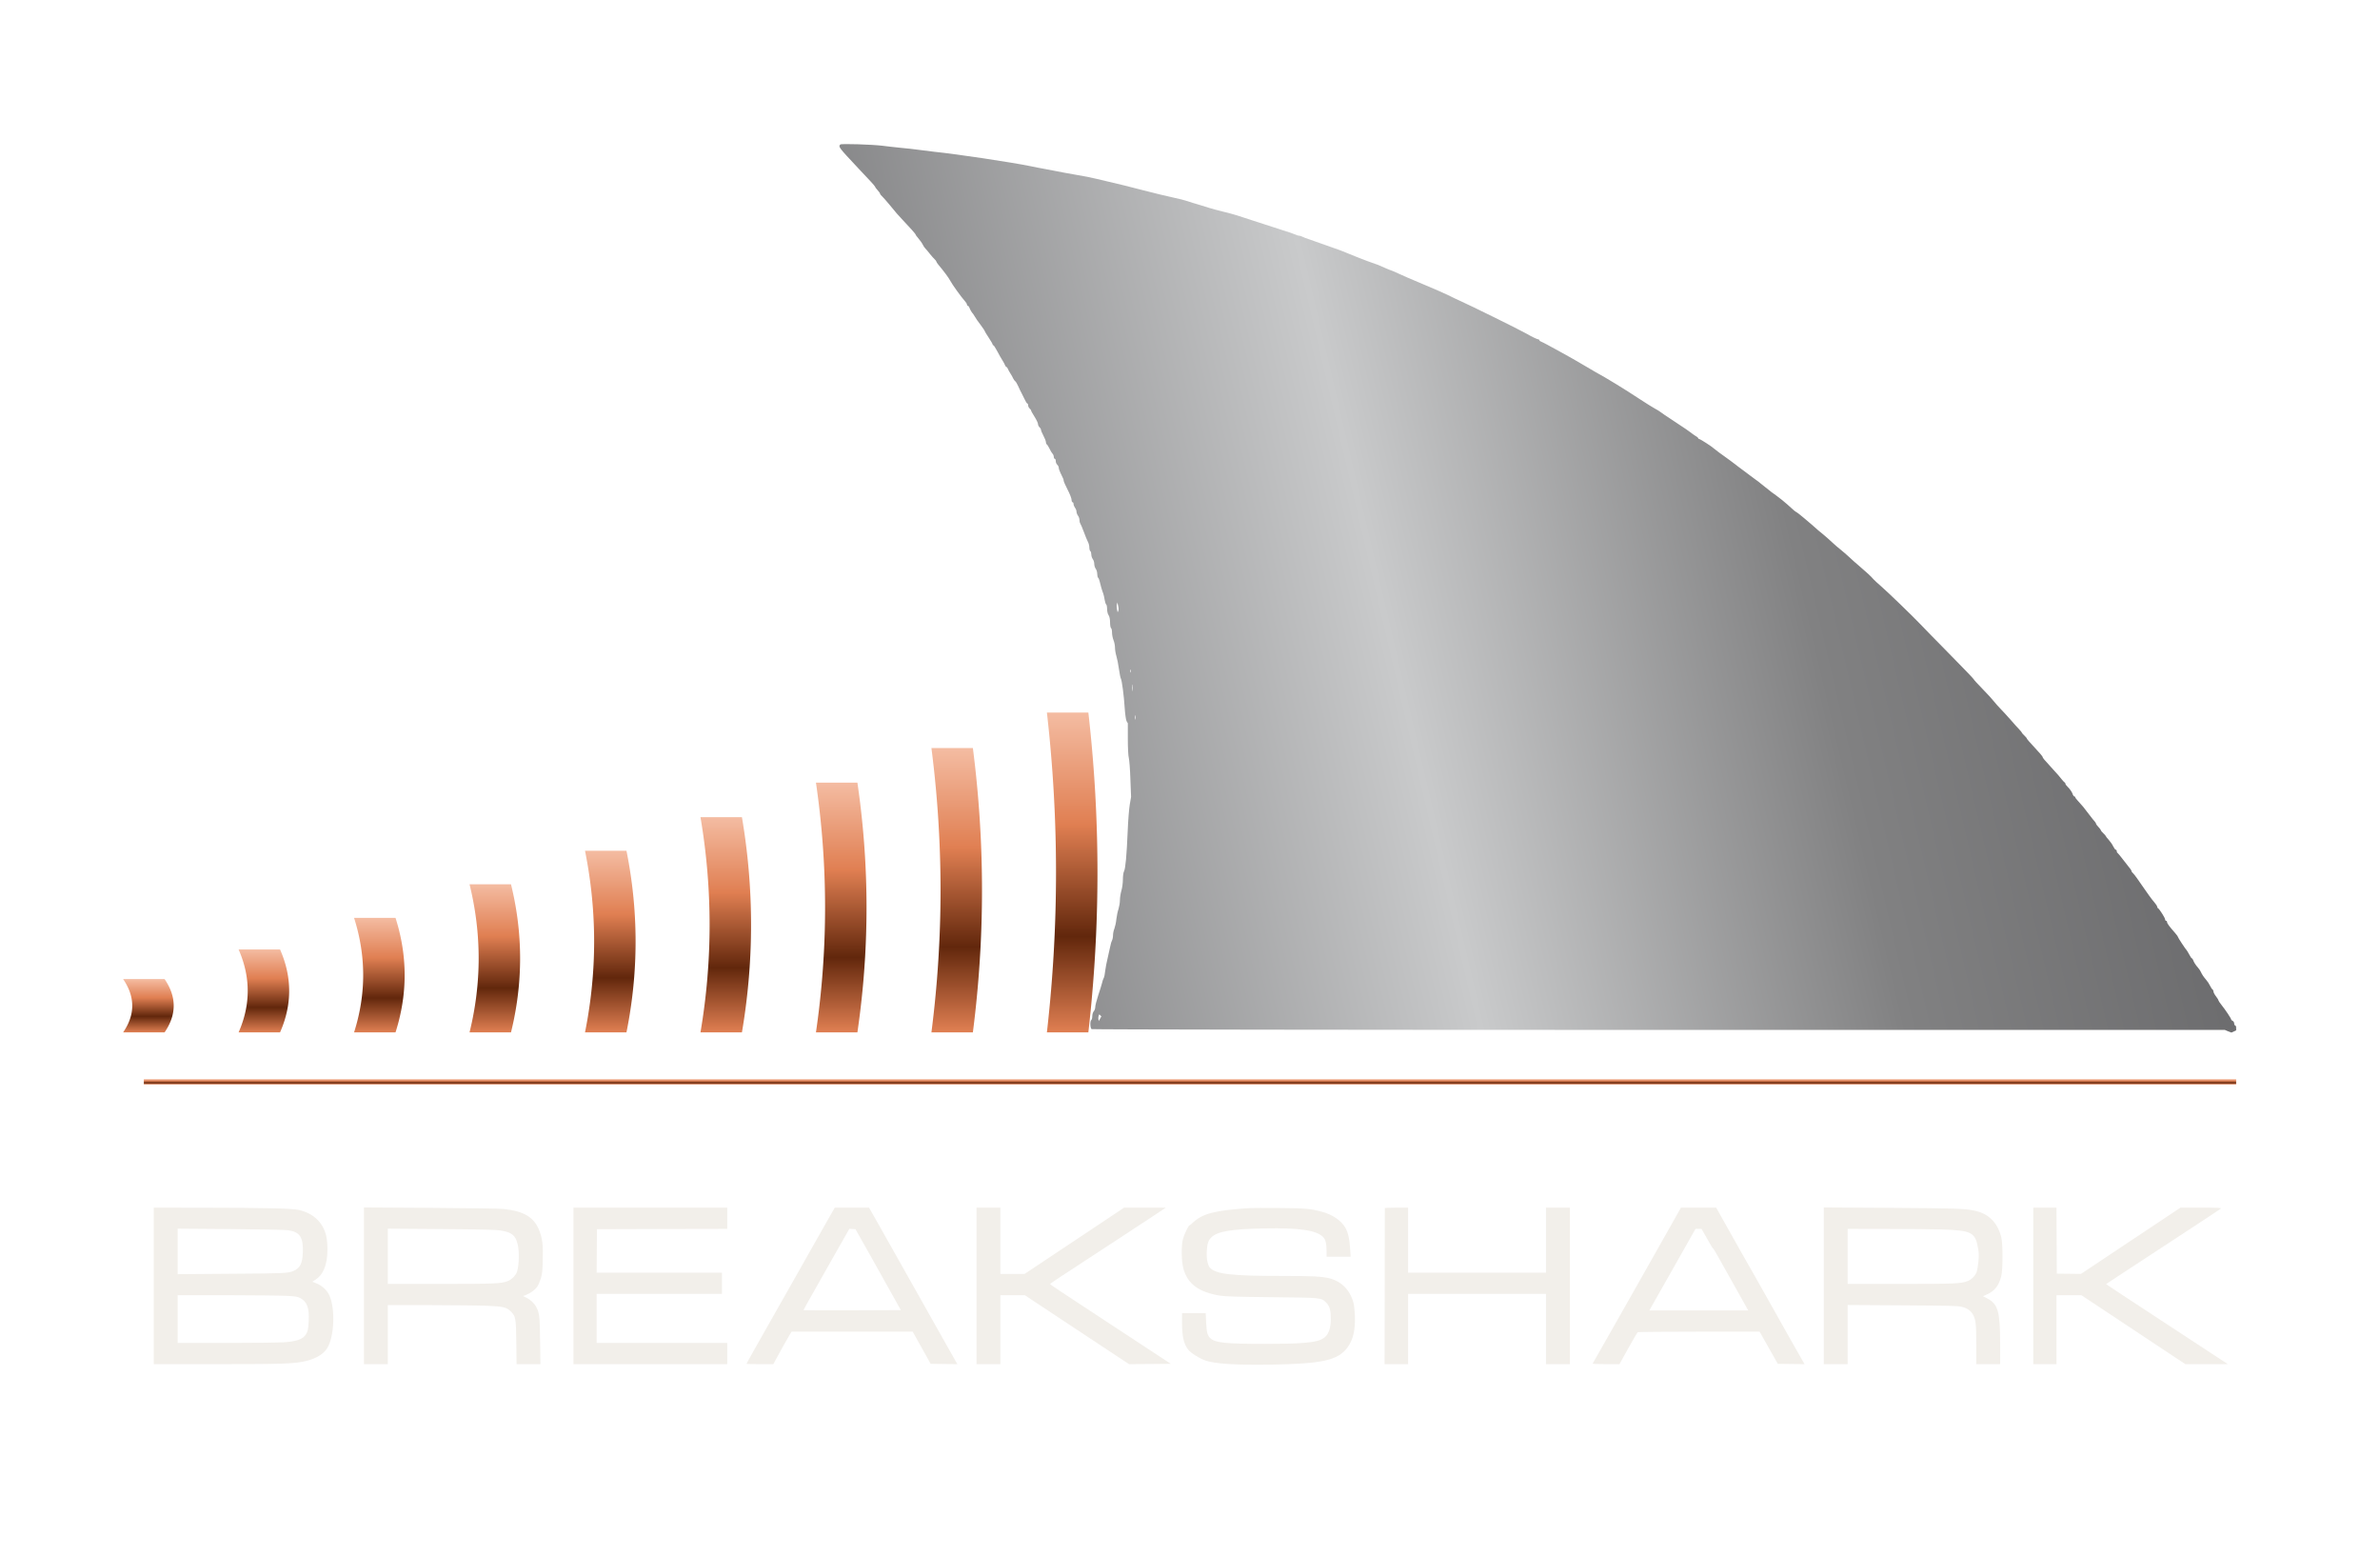
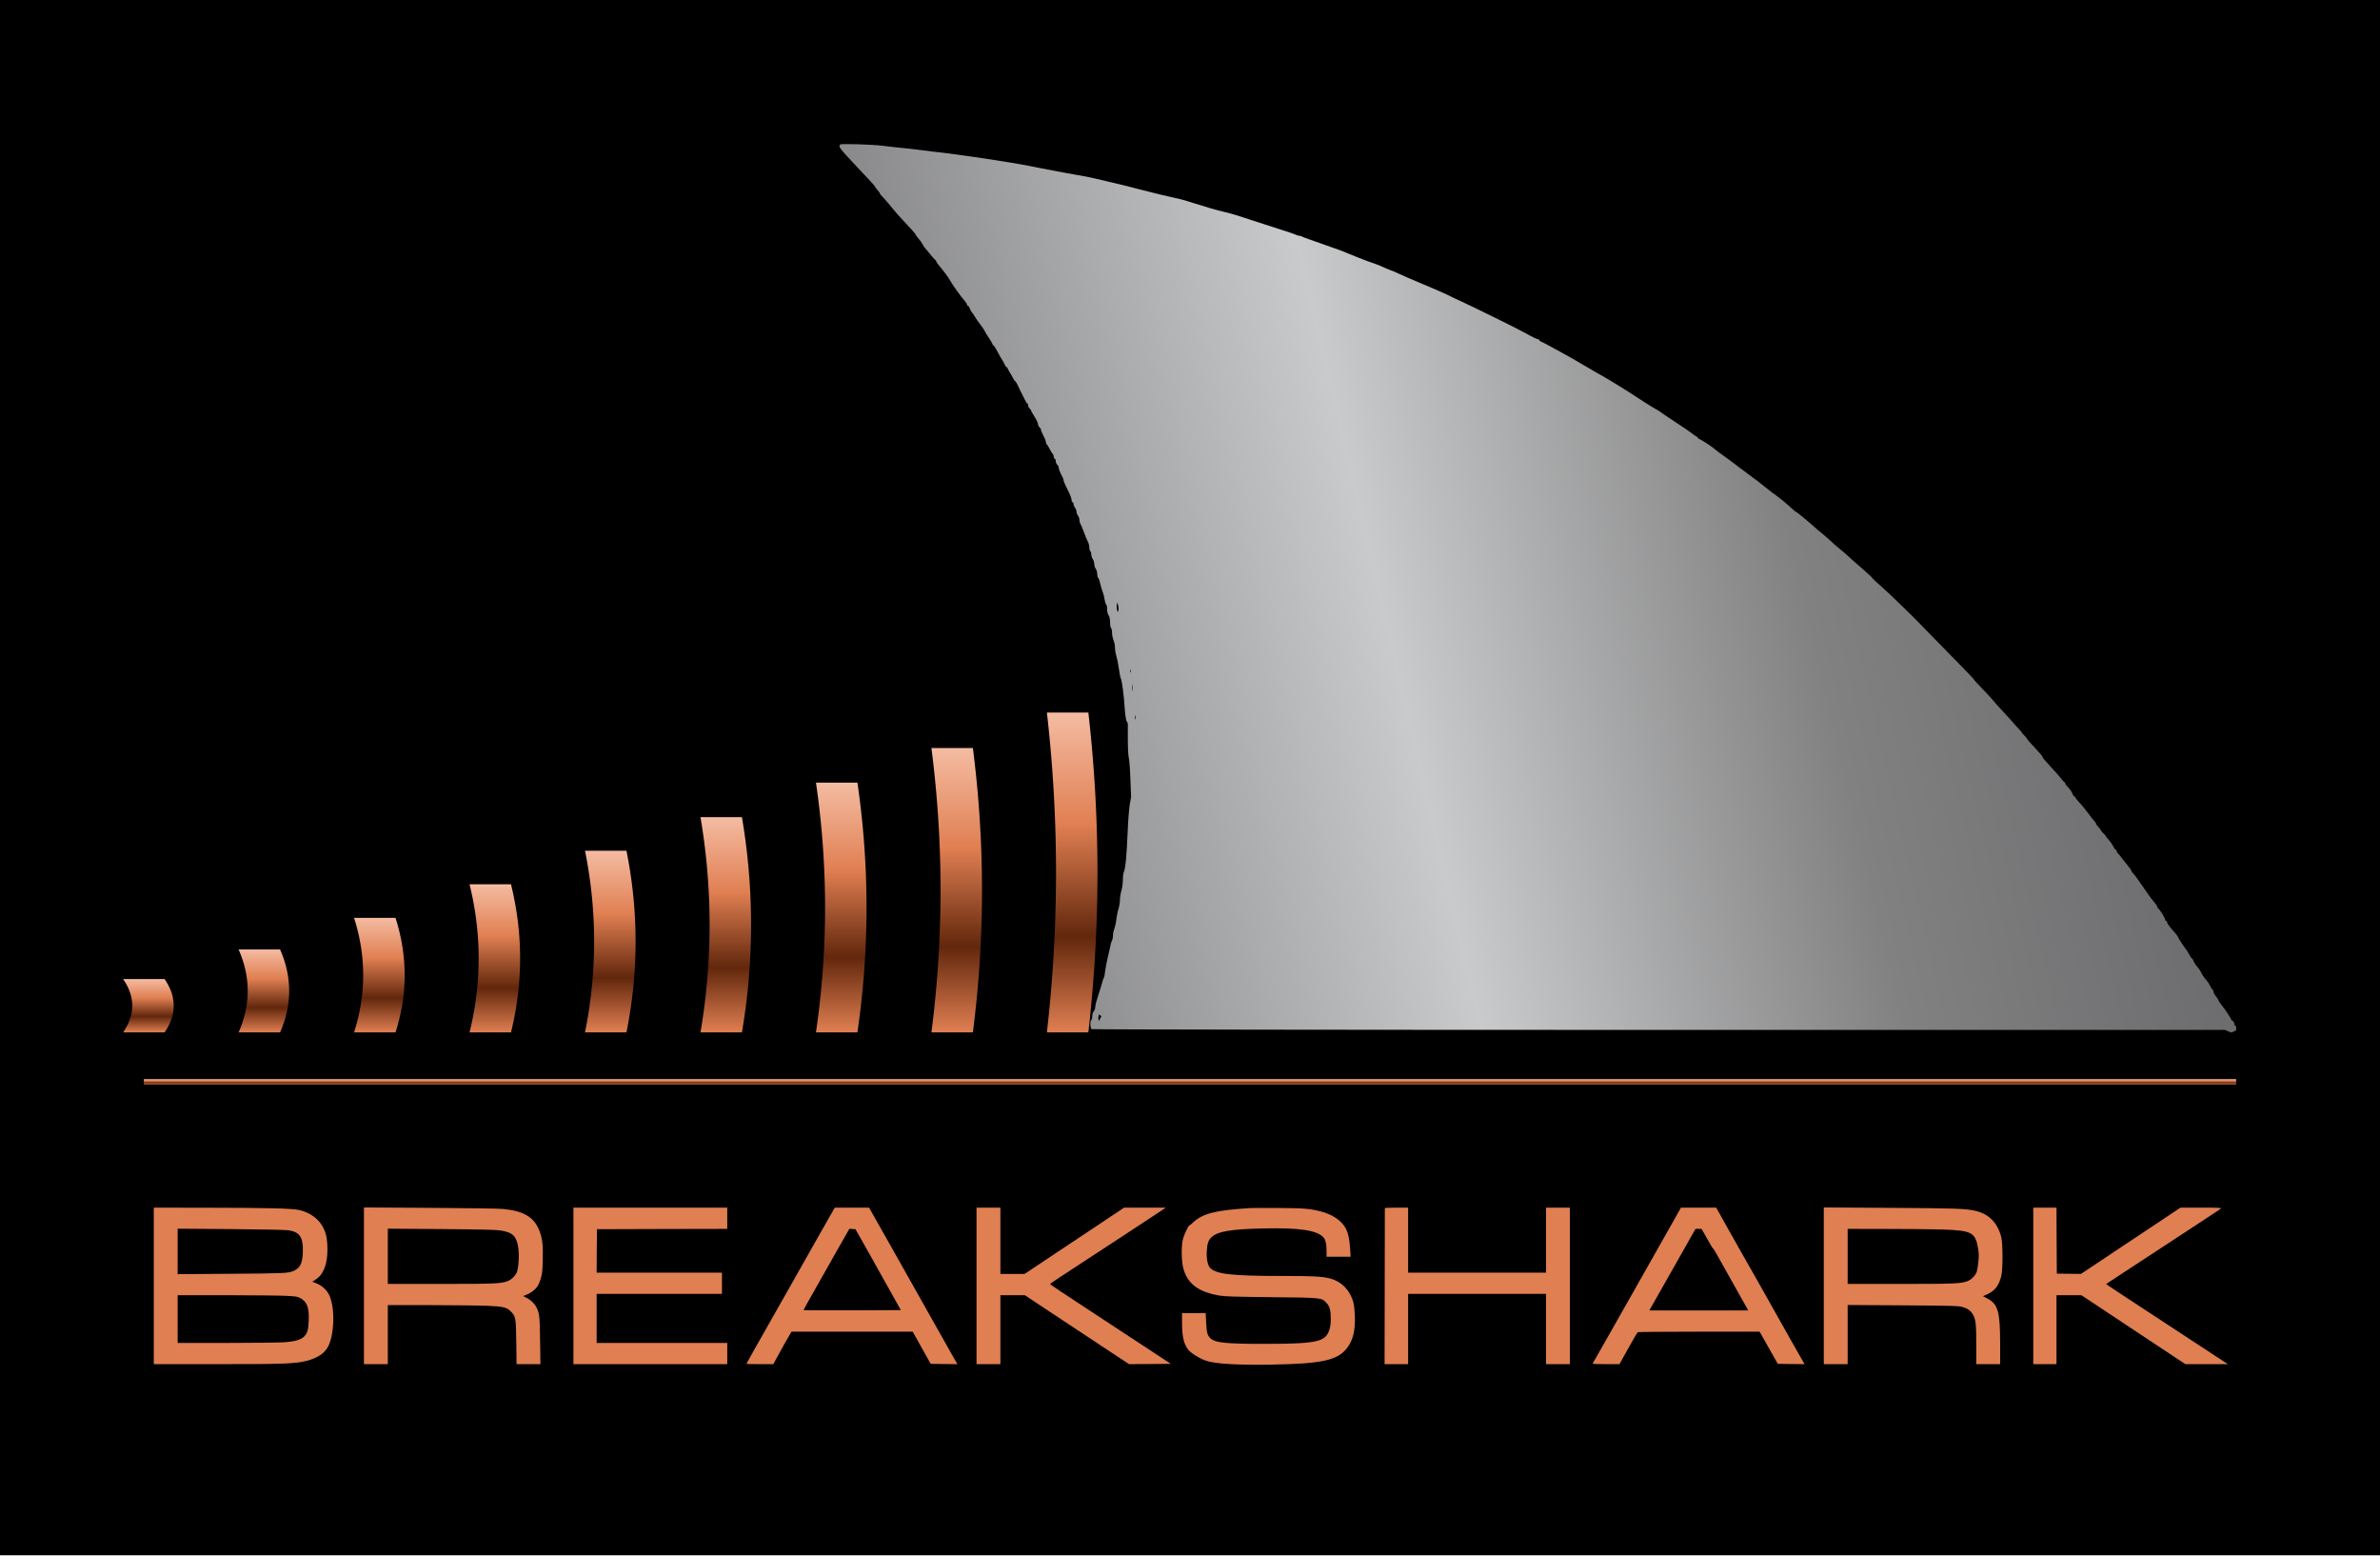
<svg xmlns="http://www.w3.org/2000/svg" width="3640" height="2378" viewBox="0 0 3640 2378">
  <defs>
    <linearGradient id="goldGrad" x1="0" y1="0" x2="0" y2="1">
      <stop offset="0%" stop-color="#f4bca2" />
      <stop offset="35%" stop-color="#e07f52" />
      <stop offset="70%" stop-color="#62270c" />
      <stop offset="100%" stop-color="#e07f52" />
    </linearGradient>
    <linearGradient id="steelGrad" x1="0" y1="0" x2="1" y2="0.15">
      <stop offset="0%" stop-color="#6B6B6D" />
      <stop offset="45%" stop-color="#C9CACB" />
      <stop offset="75%" stop-color="#818182" />
      <stop offset="100%" stop-color="#6B6B6D" />
    </linearGradient>
  </defs>
+   <rect x="0" y="0" width="3640" height="2378" fill="#000000" />
  <g transform="translate(220,220) scale(1.509434)">
    <g id="waves" fill="url(#goldGrad)">
      <path d="M 21.00,846.00 L 21.62,846.92 L 22.21,847.83 L 22.78,848.75 L 23.34,849.66 L 23.87,850.58 L 24.38,851.49 L 24.86,852.41 L 25.33,853.32 L 25.78,854.24 L 26.20,855.15 L 26.61,856.07 L 26.99,856.98 L 27.35,857.90 L 27.69,858.81 L 28.01,859.73 L 28.30,860.64 L 28.58,861.56 L 28.84,862.47 L 29.07,863.39 L 29.28,864.31 L 29.47,865.22 L 29.64,866.14 L 29.79,867.05 L 29.92,867.97 L 30.02,868.88 L 30.11,869.80 L 30.17,870.71 L 30.22,871.63 L 30.24,872.54 L 30.24,873.46 L 30.22,874.37 L 30.17,875.29 L 30.11,876.20 L 30.02,877.12 L 29.92,878.03 L 29.79,878.95 L 29.64,879.86 L 29.47,880.78 L 29.28,881.69 L 29.07,882.61 L 28.84,883.53 L 28.58,884.44 L 28.30,885.36 L 28.01,886.27 L 27.69,887.19 L 27.35,888.10 L 26.99,889.02 L 26.61,889.93 L 26.20,890.85 L 25.78,891.76 L 25.33,892.68 L 24.86,893.59 L 24.38,894.51 L 23.87,895.42 L 23.34,896.34 L 22.78,897.25 L 22.21,898.17 L 21.62,899.08 L 21.00,900.00 L -21.00,900.00 L -20.38,899.08 L -19.79,898.17 L -19.22,897.25 L -18.66,896.34 L -18.13,895.42 L -17.62,894.51 L -17.14,893.59 L -16.67,892.68 L -16.22,891.76 L -15.80,890.85 L -15.39,889.93 L -15.01,889.02 L -14.65,888.10 L -14.31,887.19 L -13.99,886.27 L -13.70,885.36 L -13.42,884.44 L -13.16,883.53 L -12.93,882.61 L -12.72,881.69 L -12.53,880.78 L -12.36,879.86 L -12.21,878.95 L -12.08,878.03 L -11.98,877.12 L -11.89,876.20 L -11.83,875.29 L -11.78,874.37 L -11.76,873.46 L -11.76,872.54 L -11.78,871.63 L -11.83,870.71 L -11.89,869.80 L -11.98,868.88 L -12.08,867.97 L -12.21,867.05 L -12.36,866.14 L -12.53,865.22 L -12.72,864.31 L -12.93,863.39 L -13.16,862.47 L -13.42,861.56 L -13.70,860.64 L -13.99,859.73 L -14.31,858.81 L -14.65,857.90 L -15.01,856.98 L -15.39,856.07 L -15.80,855.15 L -16.22,854.24 L -16.67,853.32 L -17.14,852.41 L -17.62,851.49 L -18.13,850.58 L -18.66,849.66 L -19.22,848.75 L -19.79,847.83 L -20.38,846.92 L -21.00,846.00 Z" />
      <path d="M 138.00,816.00 L 138.62,817.42 L 139.21,818.85 L 139.78,820.27 L 140.34,821.69 L 140.87,823.12 L 141.38,824.54 L 141.86,825.97 L 142.33,827.39 L 142.78,828.81 L 143.20,830.24 L 143.61,831.66 L 143.99,833.08 L 144.35,834.51 L 144.69,835.93 L 145.01,837.36 L 145.30,838.78 L 145.58,840.20 L 145.84,841.63 L 146.07,843.05 L 146.28,844.47 L 146.47,845.90 L 146.64,847.32 L 146.79,848.75 L 146.92,850.17 L 147.02,851.59 L 147.11,853.02 L 147.17,854.44 L 147.22,855.86 L 147.24,857.29 L 147.24,858.71 L 147.22,860.14 L 147.17,861.56 L 147.11,862.98 L 147.02,864.41 L 146.92,865.83 L 146.79,867.25 L 146.64,868.68 L 146.47,870.10 L 146.28,871.53 L 146.07,872.95 L 145.84,874.37 L 145.58,875.80 L 145.30,877.22 L 145.01,878.64 L 144.69,880.07 L 144.35,881.49 L 143.99,882.92 L 143.61,884.34 L 143.20,885.76 L 142.78,887.19 L 142.33,888.61 L 141.86,890.03 L 141.38,891.46 L 140.87,892.88 L 140.34,894.31 L 139.78,895.73 L 139.21,897.15 L 138.62,898.58 L 138.00,900.00 L 96.00,900.00 L 96.62,898.58 L 97.21,897.15 L 97.78,895.73 L 98.34,894.31 L 98.87,892.88 L 99.38,891.46 L 99.86,890.03 L 100.33,888.61 L 100.78,887.19 L 101.20,885.76 L 101.61,884.34 L 101.99,882.92 L 102.35,881.49 L 102.69,880.07 L 103.01,878.64 L 103.30,877.22 L 103.58,875.80 L 103.84,874.37 L 104.07,872.95 L 104.28,871.53 L 104.47,870.10 L 104.64,868.68 L 104.79,867.25 L 104.92,865.83 L 105.02,864.41 L 105.11,862.98 L 105.17,861.56 L 105.22,860.14 L 105.24,858.71 L 105.24,857.29 L 105.22,855.86 L 105.17,854.44 L 105.11,853.02 L 105.02,851.59 L 104.92,850.17 L 104.79,848.75 L 104.64,847.32 L 104.47,845.90 L 104.28,844.47 L 104.07,843.05 L 103.84,841.63 L 103.58,840.20 L 103.30,838.78 L 103.01,837.36 L 102.69,835.93 L 102.35,834.51 L 101.99,833.08 L 101.61,831.66 L 101.20,830.24 L 100.78,828.81 L 100.33,827.39 L 99.86,825.97 L 99.38,824.54 L 98.87,823.12 L 98.34,821.69 L 97.78,820.27 L 97.21,818.85 L 96.62,817.42 L 96.00,816.00 Z" />
      <path d="M 255.00,784.00 L 255.62,785.97 L 256.21,787.93 L 256.78,789.90 L 257.34,791.86 L 257.87,793.83 L 258.38,795.80 L 258.86,797.76 L 259.33,799.73 L 259.78,801.69 L 260.20,803.66 L 260.61,805.63 L 260.99,807.59 L 261.35,809.56 L 261.69,811.53 L 262.01,813.49 L 262.30,815.46 L 262.58,817.42 L 262.84,819.39 L 263.07,821.36 L 263.28,823.32 L 263.47,825.29 L 263.64,827.25 L 263.79,829.22 L 263.92,831.19 L 264.02,833.15 L 264.11,835.12 L 264.17,837.08 L 264.22,839.05 L 264.24,841.02 L 264.24,842.98 L 264.22,844.95 L 264.17,846.92 L 264.11,848.88 L 264.02,850.85 L 263.92,852.81 L 263.79,854.78 L 263.64,856.75 L 263.47,858.71 L 263.28,860.68 L 263.07,862.64 L 262.84,864.61 L 262.58,866.58 L 262.30,868.54 L 262.01,870.51 L 261.69,872.47 L 261.35,874.44 L 260.99,876.41 L 260.61,878.37 L 260.20,880.34 L 259.78,882.31 L 259.33,884.27 L 258.86,886.24 L 258.38,888.20 L 257.87,890.17 L 257.34,892.14 L 256.78,894.10 L 256.21,896.07 L 255.62,898.03 L 255.00,900.00 L 213.00,900.00 L 213.62,898.03 L 214.21,896.07 L 214.78,894.10 L 215.34,892.14 L 215.87,890.17 L 216.38,888.20 L 216.86,886.24 L 217.33,884.27 L 217.78,882.31 L 218.20,880.34 L 218.61,878.37 L 218.99,876.41 L 219.35,874.44 L 219.69,872.47 L 220.01,870.51 L 220.30,868.54 L 220.58,866.58 L 220.84,864.61 L 221.07,862.64 L 221.28,860.68 L 221.47,858.71 L 221.64,856.75 L 221.79,854.78 L 221.92,852.81 L 222.02,850.85 L 222.11,848.88 L 222.17,846.92 L 222.22,844.95 L 222.24,842.98 L 222.24,841.02 L 222.22,839.05 L 222.17,837.08 L 222.11,835.12 L 222.02,833.15 L 221.92,831.19 L 221.79,829.22 L 221.64,827.25 L 221.47,825.29 L 221.28,823.32 L 221.07,821.36 L 220.84,819.39 L 220.58,817.42 L 220.30,815.46 L 220.01,813.49 L 219.69,811.53 L 219.35,809.56 L 218.99,807.59 L 218.61,805.63 L 218.20,803.66 L 217.78,801.69 L 217.33,799.73 L 216.86,797.76 L 216.38,795.80 L 215.87,793.83 L 215.34,791.86 L 214.78,789.90 L 214.21,787.93 L 213.62,785.97 L 213.00,784.00 Z" />
      <path d="M 372.00,750.00 L 372.62,752.54 L 373.21,755.08 L 373.78,757.63 L 374.34,760.17 L 374.87,762.71 L 375.38,765.25 L 375.86,767.80 L 376.33,770.34 L 376.78,772.88 L 377.20,775.42 L 377.61,777.97 L 377.99,780.51 L 378.35,783.05 L 378.69,785.59 L 379.01,788.14 L 379.30,790.68 L 379.58,793.22 L 379.84,795.76 L 380.07,798.31 L 380.28,800.85 L 380.47,803.39 L 380.64,805.93 L 380.79,808.47 L 380.92,811.02 L 381.02,813.56 L 381.11,816.10 L 381.17,818.64 L 381.22,821.19 L 381.24,823.73 L 381.24,826.27 L 381.22,828.81 L 381.17,831.36 L 381.11,833.90 L 381.02,836.44 L 380.92,838.98 L 380.79,841.53 L 380.64,844.07 L 380.47,846.61 L 380.28,849.15 L 380.07,851.69 L 379.84,854.24 L 379.58,856.78 L 379.30,859.32 L 379.01,861.86 L 378.69,864.41 L 378.35,866.95 L 377.99,869.49 L 377.61,872.03 L 377.20,874.58 L 376.78,877.12 L 376.33,879.66 L 375.86,882.20 L 375.38,884.75 L 374.87,887.29 L 374.34,889.83 L 373.78,892.37 L 373.21,894.92 L 372.62,897.46 L 372.00,900.00 L 330.00,900.00 L 330.62,897.46 L 331.21,894.92 L 331.78,892.37 L 332.34,889.83 L 332.87,887.29 L 333.38,884.75 L 333.86,882.20 L 334.33,879.66 L 334.78,877.12 L 335.20,874.58 L 335.61,872.03 L 335.99,869.49 L 336.35,866.95 L 336.69,864.41 L 337.01,861.86 L 337.30,859.32 L 337.58,856.78 L 337.84,854.24 L 338.07,851.69 L 338.28,849.15 L 338.47,846.61 L 338.64,844.07 L 338.79,841.53 L 338.92,838.98 L 339.02,836.44 L 339.11,833.90 L 339.17,831.36 L 339.22,828.81 L 339.24,826.27 L 339.24,823.73 L 339.22,821.19 L 339.17,818.64 L 339.11,816.10 L 339.02,813.56 L 338.92,811.02 L 338.79,808.47 L 338.64,805.93 L 338.47,803.39 L 338.28,800.85 L 338.07,798.31 L 337.84,795.76 L 337.58,793.22 L 337.30,790.68 L 337.01,788.14 L 336.69,785.59 L 336.35,783.05 L 335.99,780.51 L 335.61,777.97 L 335.20,775.42 L 334.78,772.88 L 334.33,770.34 L 333.86,767.80 L 333.38,765.25 L 332.87,762.71 L 332.34,760.17 L 331.78,757.63 L 331.21,755.08 L 330.62,752.54 L 330.00,750.00 Z" />
      <path d="M 489.00,716.00 L 489.62,719.12 L 490.21,722.24 L 490.78,725.36 L 491.34,728.47 L 491.87,731.59 L 492.38,734.71 L 492.86,737.83 L 493.33,740.95 L 493.78,744.07 L 494.20,747.19 L 494.61,750.31 L 494.99,753.42 L 495.35,756.54 L 495.69,759.66 L 496.01,762.78 L 496.30,765.90 L 496.58,769.02 L 496.84,772.14 L 497.07,775.25 L 497.28,778.37 L 497.47,781.49 L 497.64,784.61 L 497.79,787.73 L 497.92,790.85 L 498.02,793.97 L 498.11,797.08 L 498.17,800.20 L 498.22,803.32 L 498.24,806.44 L 498.24,809.56 L 498.22,812.68 L 498.17,815.80 L 498.11,818.92 L 498.02,822.03 L 497.92,825.15 L 497.79,828.27 L 497.64,831.39 L 497.47,834.51 L 497.28,837.63 L 497.07,840.75 L 496.84,843.86 L 496.58,846.98 L 496.30,850.10 L 496.01,853.22 L 495.69,856.34 L 495.35,859.46 L 494.99,862.58 L 494.61,865.69 L 494.20,868.81 L 493.78,871.93 L 493.33,875.05 L 492.86,878.17 L 492.38,881.29 L 491.87,884.41 L 491.34,887.53 L 490.78,890.64 L 490.21,893.76 L 489.62,896.88 L 489.00,900.00 L 447.00,900.00 L 447.62,896.88 L 448.21,893.76 L 448.78,890.64 L 449.34,887.53 L 449.87,884.41 L 450.38,881.29 L 450.86,878.17 L 451.33,875.05 L 451.78,871.93 L 452.20,868.81 L 452.61,865.69 L 452.99,862.58 L 453.35,859.46 L 453.69,856.34 L 454.01,853.22 L 454.30,850.10 L 454.58,846.98 L 454.84,843.86 L 455.07,840.75 L 455.28,837.63 L 455.47,834.51 L 455.64,831.39 L 455.79,828.27 L 455.92,825.15 L 456.02,822.03 L 456.11,818.92 L 456.17,815.80 L 456.22,812.68 L 456.24,809.56 L 456.24,806.44 L 456.22,803.32 L 456.17,800.20 L 456.11,797.08 L 456.02,793.97 L 455.92,790.85 L 455.79,787.73 L 455.64,784.61 L 455.47,781.49 L 455.28,778.37 L 455.07,775.25 L 454.84,772.14 L 454.58,769.02 L 454.30,765.90 L 454.01,762.78 L 453.69,759.66 L 453.35,756.54 L 452.99,753.42 L 452.61,750.31 L 452.20,747.19 L 451.78,744.07 L 451.33,740.95 L 450.86,737.83 L 450.38,734.71 L 449.87,731.59 L 449.34,728.47 L 448.78,725.36 L 448.21,722.24 L 447.62,719.12 L 447.00,716.00 Z" />
      <path d="M 606.00,682.00 L 606.62,685.69 L 607.21,689.39 L 607.78,693.08 L 608.34,696.78 L 608.87,700.47 L 609.38,704.17 L 609.86,707.86 L 610.33,711.56 L 610.78,715.25 L 611.20,718.95 L 611.61,722.64 L 611.99,726.34 L 612.35,730.03 L 612.69,733.73 L 613.01,737.42 L 613.30,741.12 L 613.58,744.81 L 613.84,748.51 L 614.07,752.20 L 614.28,755.90 L 614.47,759.59 L 614.64,763.29 L 614.79,766.98 L 614.92,770.68 L 615.02,774.37 L 615.11,778.07 L 615.17,781.76 L 615.22,785.46 L 615.24,789.15 L 615.24,792.85 L 615.22,796.54 L 615.17,800.24 L 615.11,803.93 L 615.02,807.63 L 614.92,811.32 L 614.79,815.02 L 614.64,818.71 L 614.47,822.41 L 614.28,826.10 L 614.07,829.80 L 613.84,833.49 L 613.58,837.19 L 613.30,840.88 L 613.01,844.58 L 612.69,848.27 L 612.35,851.97 L 611.99,855.66 L 611.61,859.36 L 611.20,863.05 L 610.78,866.75 L 610.33,870.44 L 609.86,874.14 L 609.38,877.83 L 608.87,881.53 L 608.34,885.22 L 607.78,888.92 L 607.21,892.61 L 606.62,896.31 L 606.00,900.00 L 564.00,900.00 L 564.62,896.31 L 565.21,892.61 L 565.78,888.92 L 566.34,885.22 L 566.87,881.53 L 567.38,877.83 L 567.86,874.14 L 568.33,870.44 L 568.78,866.75 L 569.20,863.05 L 569.61,859.36 L 569.99,855.66 L 570.35,851.97 L 570.69,848.27 L 571.01,844.58 L 571.30,840.88 L 571.58,837.19 L 571.84,833.49 L 572.07,829.80 L 572.28,826.10 L 572.47,822.41 L 572.64,818.71 L 572.79,815.02 L 572.92,811.32 L 573.02,807.63 L 573.11,803.93 L 573.17,800.24 L 573.22,796.54 L 573.24,792.85 L 573.24,789.15 L 573.22,785.46 L 573.17,781.76 L 573.11,778.07 L 573.02,774.37 L 572.92,770.68 L 572.79,766.98 L 572.64,763.29 L 572.47,759.59 L 572.28,755.90 L 572.07,752.20 L 571.84,748.51 L 571.58,744.81 L 571.30,741.12 L 571.01,737.42 L 570.69,733.73 L 570.35,730.03 L 569.99,726.34 L 569.61,722.64 L 569.20,718.95 L 568.78,715.25 L 568.33,711.56 L 567.86,707.86 L 567.38,704.17 L 566.87,700.47 L 566.34,696.78 L 565.78,693.08 L 565.21,689.39 L 564.62,685.69 L 564.00,682.00 Z" />
      <path d="M 723.00,647.00 L 723.62,651.29 L 724.21,655.58 L 724.78,659.86 L 725.34,664.15 L 725.87,668.44 L 726.38,672.73 L 726.86,677.02 L 727.33,681.31 L 727.78,685.59 L 728.20,689.88 L 728.61,694.17 L 728.99,698.46 L 729.35,702.75 L 729.69,707.03 L 730.01,711.32 L 730.30,715.61 L 730.58,719.90 L 730.84,724.19 L 731.07,728.47 L 731.28,732.76 L 731.47,737.05 L 731.64,741.34 L 731.79,745.63 L 731.92,749.92 L 732.02,754.20 L 732.11,758.49 L 732.17,762.78 L 732.22,767.07 L 732.24,771.36 L 732.24,775.64 L 732.22,779.93 L 732.17,784.22 L 732.11,788.51 L 732.02,792.80 L 731.92,797.08 L 731.79,801.37 L 731.64,805.66 L 731.47,809.95 L 731.28,814.24 L 731.07,818.53 L 730.84,822.81 L 730.58,827.10 L 730.30,831.39 L 730.01,835.68 L 729.69,839.97 L 729.35,844.25 L 728.99,848.54 L 728.61,852.83 L 728.20,857.12 L 727.78,861.41 L 727.33,865.69 L 726.86,869.98 L 726.38,874.27 L 725.87,878.56 L 725.34,882.85 L 724.78,887.14 L 724.21,891.42 L 723.62,895.71 L 723.00,900.00 L 681.00,900.00 L 681.62,895.71 L 682.21,891.42 L 682.78,887.14 L 683.34,882.85 L 683.87,878.56 L 684.38,874.27 L 684.86,869.98 L 685.33,865.69 L 685.78,861.41 L 686.20,857.12 L 686.61,852.83 L 686.99,848.54 L 687.35,844.25 L 687.69,839.97 L 688.01,835.68 L 688.30,831.39 L 688.58,827.10 L 688.84,822.81 L 689.07,818.53 L 689.28,814.24 L 689.47,809.95 L 689.64,805.66 L 689.79,801.37 L 689.92,797.08 L 690.02,792.80 L 690.11,788.51 L 690.17,784.22 L 690.22,779.93 L 690.24,775.64 L 690.24,771.36 L 690.22,767.07 L 690.17,762.78 L 690.11,758.49 L 690.02,754.20 L 689.92,749.92 L 689.79,745.63 L 689.64,741.34 L 689.47,737.05 L 689.28,732.76 L 689.07,728.47 L 688.84,724.19 L 688.58,719.90 L 688.30,715.61 L 688.01,711.32 L 687.69,707.03 L 687.35,702.75 L 686.99,698.46 L 686.61,694.17 L 686.20,689.88 L 685.78,685.59 L 685.33,681.31 L 684.86,677.02 L 684.38,672.73 L 683.87,668.44 L 683.34,664.15 L 682.78,659.86 L 682.21,655.58 L 681.62,651.29 L 681.00,647.00 Z" />
      <path d="M 840.00,612.00 L 840.62,616.88 L 841.21,621.76 L 841.78,626.64 L 842.34,631.53 L 842.87,636.41 L 843.38,641.29 L 843.86,646.17 L 844.33,651.05 L 844.78,655.93 L 845.20,660.81 L 845.61,665.69 L 845.99,670.58 L 846.35,675.46 L 846.69,680.34 L 847.01,685.22 L 847.30,690.10 L 847.58,694.98 L 847.84,699.86 L 848.07,704.75 L 848.28,709.63 L 848.47,714.51 L 848.64,719.39 L 848.79,724.27 L 848.92,729.15 L 849.02,734.03 L 849.11,738.92 L 849.17,743.80 L 849.22,748.68 L 849.24,753.56 L 849.24,758.44 L 849.22,763.32 L 849.17,768.20 L 849.11,773.08 L 849.02,777.97 L 848.92,782.85 L 848.79,787.73 L 848.64,792.61 L 848.47,797.49 L 848.28,802.37 L 848.07,807.25 L 847.84,812.14 L 847.58,817.02 L 847.30,821.90 L 847.01,826.78 L 846.69,831.66 L 846.35,836.54 L 845.99,841.42 L 845.61,846.31 L 845.20,851.19 L 844.78,856.07 L 844.33,860.95 L 843.86,865.83 L 843.38,870.71 L 842.87,875.59 L 842.34,880.47 L 841.78,885.36 L 841.21,890.24 L 840.62,895.12 L 840.00,900.00 L 798.00,900.00 L 798.62,895.12 L 799.21,890.24 L 799.78,885.36 L 800.34,880.47 L 800.87,875.59 L 801.38,870.71 L 801.86,865.83 L 802.33,860.95 L 802.78,856.07 L 803.20,851.19 L 803.61,846.31 L 803.99,841.42 L 804.35,836.54 L 804.69,831.66 L 805.01,826.78 L 805.30,821.90 L 805.58,817.02 L 805.84,812.14 L 806.07,807.25 L 806.28,802.37 L 806.47,797.49 L 806.64,792.61 L 806.79,787.73 L 806.92,782.85 L 807.02,777.97 L 807.11,773.08 L 807.17,768.20 L 807.22,763.32 L 807.24,758.44 L 807.24,753.56 L 807.22,748.68 L 807.17,743.80 L 807.11,738.92 L 807.02,734.03 L 806.92,729.15 L 806.79,724.27 L 806.64,719.39 L 806.47,714.51 L 806.28,709.63 L 806.07,704.75 L 805.84,699.86 L 805.58,694.98 L 805.30,690.10 L 805.01,685.22 L 804.69,680.34 L 804.35,675.46 L 803.99,670.58 L 803.61,665.69 L 803.20,660.81 L 802.78,655.93 L 802.33,651.05 L 801.86,646.17 L 801.38,641.29 L 800.87,636.41 L 800.34,631.53 L 799.78,626.64 L 799.21,621.76 L 798.62,616.88 L 798.00,612.00 Z" />
      <path d="M 957.00,576.00 L 957.62,581.49 L 958.21,586.98 L 958.78,592.47 L 959.34,597.97 L 959.87,603.46 L 960.38,608.95 L 960.86,614.44 L 961.33,619.93 L 961.78,625.42 L 962.20,630.92 L 962.61,636.41 L 962.99,641.90 L 963.35,647.39 L 963.69,652.88 L 964.01,658.37 L 964.30,663.86 L 964.58,669.36 L 964.84,674.85 L 965.07,680.34 L 965.28,685.83 L 965.47,691.32 L 965.64,696.81 L 965.79,702.31 L 965.92,707.80 L 966.02,713.29 L 966.11,718.78 L 966.17,724.27 L 966.22,729.76 L 966.24,735.25 L 966.24,740.75 L 966.22,746.24 L 966.17,751.73 L 966.11,757.22 L 966.02,762.71 L 965.92,768.20 L 965.79,773.69 L 965.64,779.19 L 965.47,784.68 L 965.28,790.17 L 965.07,795.66 L 964.84,801.15 L 964.58,806.64 L 964.30,812.14 L 964.01,817.63 L 963.69,823.12 L 963.35,828.61 L 962.99,834.10 L 962.61,839.59 L 962.20,845.08 L 961.78,850.58 L 961.33,856.07 L 960.86,861.56 L 960.38,867.05 L 959.87,872.54 L 959.34,878.03 L 958.78,883.53 L 958.21,889.02 L 957.62,894.51 L 957.00,900.00 L 915.00,900.00 L 915.62,894.51 L 916.21,889.02 L 916.78,883.53 L 917.34,878.03 L 917.87,872.54 L 918.38,867.05 L 918.86,861.56 L 919.33,856.07 L 919.78,850.58 L 920.20,845.08 L 920.61,839.59 L 920.99,834.10 L 921.35,828.61 L 921.69,823.12 L 922.01,817.63 L 922.30,812.14 L 922.58,806.64 L 922.84,801.15 L 923.07,795.66 L 923.28,790.17 L 923.47,784.68 L 923.64,779.19 L 923.79,773.69 L 923.92,768.20 L 924.02,762.71 L 924.11,757.22 L 924.17,751.73 L 924.22,746.24 L 924.24,740.75 L 924.24,735.25 L 924.22,729.76 L 924.17,724.27 L 924.11,718.78 L 924.02,713.29 L 923.92,707.80 L 923.79,702.31 L 923.64,696.81 L 923.47,691.32 L 923.28,685.83 L 923.07,680.34 L 922.84,674.85 L 922.58,669.36 L 922.30,663.86 L 922.01,658.37 L 921.69,652.88 L 921.35,647.39 L 920.99,641.90 L 920.61,636.41 L 920.20,630.92 L 919.78,625.42 L 919.33,619.93 L 918.86,614.44 L 918.38,608.95 L 917.87,603.46 L 917.34,597.97 L 916.78,592.47 L 916.21,586.98 L 915.62,581.49 L 915.00,576.00 Z" />
    </g>
    <svg x="705" y="0" width="1415" height="900" viewBox="0 0 1415 900">
      <g transform="translate(0,900) scale(0.1,-0.1)" fill="url(#steelGrad)" stroke="none">
        <path d="M7 8994 c-22 -23 -18 -28 180 -239 42 -44 98 -103 124 -132 27 -28 49 -55 49 -58 0 -4 6 -13 13 -20 27 -31 37 -44 37 -51 0 -4 10 -16 23 -28 12 -12 42 -46 67 -76 79 -96 84 -102 130 -151 86 -91 140 -151 140 -158 0 -3 10 -18 23 -32 23 -27 43 -55 54 -78 3 -8 14 -22 22 -31 9 -9 30 -34 46 -55 17 -21 38 -45 48 -54 9 -8 17 -19 17 -23 0 -4 9 -18 19 -30 58 -69 108 -137 121 -163 17 -34 113 -168 147 -205 13 -14 23 -30 23 -37 0 -7 4 -13 9 -13 5 0 11 -8 15 -17 6 -19 27 -55 37 -63 3 -3 12 -17 20 -31 8 -15 33 -52 57 -82 23 -31 42 -59 42 -63 0 -3 18 -33 40 -66 22 -33 40 -64 40 -69 0 -5 3 -9 8 -9 4 0 22 -28 40 -62 18 -35 42 -76 53 -93 10 -16 22 -38 25 -47 4 -10 10 -18 14 -18 4 0 10 -8 14 -17 3 -10 15 -31 26 -48 11 -16 24 -40 29 -52 5 -11 15 -24 21 -28 6 -4 20 -28 31 -53 11 -26 25 -54 30 -62 5 -8 19 -36 31 -62 12 -27 25 -48 30 -48 4 0 8 -8 8 -19 0 -10 7 -24 15 -31 8 -7 15 -16 15 -21 0 -5 16 -33 35 -63 19 -30 35 -64 35 -74 0 -11 7 -25 15 -32 8 -7 15 -18 15 -26 0 -7 11 -34 25 -60 14 -26 25 -55 25 -65 0 -10 4 -21 10 -24 5 -3 17 -23 27 -43 9 -20 23 -43 30 -50 7 -7 13 -22 13 -33 0 -10 5 -19 10 -19 6 0 10 -11 10 -24 0 -13 7 -29 15 -36 8 -7 15 -21 15 -30 0 -10 8 -33 17 -52 30 -60 33 -68 33 -80 0 -7 18 -48 40 -91 22 -42 40 -88 40 -102 0 -14 5 -25 10 -25 6 0 10 -8 10 -18 0 -10 7 -27 15 -38 8 -10 15 -28 15 -40 0 -11 7 -29 15 -40 8 -10 15 -30 15 -44 0 -15 4 -30 8 -35 5 -6 21 -44 36 -85 15 -41 34 -87 42 -102 8 -14 14 -40 14 -56 0 -17 5 -34 10 -37 6 -3 10 -19 10 -34 0 -15 7 -36 15 -47 8 -10 15 -32 15 -49 0 -16 7 -39 15 -49 8 -11 15 -34 15 -52 0 -18 4 -35 9 -39 5 -3 12 -20 16 -38 8 -36 24 -92 36 -122 4 -11 11 -39 14 -62 4 -24 11 -45 16 -49 5 -3 9 -24 9 -47 0 -23 7 -51 15 -61 9 -12 15 -42 15 -72 0 -29 5 -56 10 -59 6 -3 10 -24 10 -46 0 -22 7 -56 15 -76 8 -19 15 -53 15 -75 0 -22 6 -60 14 -86 8 -26 20 -85 26 -132 7 -47 15 -89 19 -95 11 -18 32 -178 39 -295 4 -63 13 -125 19 -137 l13 -22 0 -158 c0 -87 4 -174 10 -193 5 -19 13 -116 16 -215 l7 -180 -13 -75 c-7 -41 -17 -160 -21 -265 -11 -258 -23 -386 -37 -412 -7 -12 -12 -50 -12 -85 0 -35 -7 -85 -15 -112 -8 -27 -15 -70 -15 -96 0 -26 -7 -66 -14 -89 -8 -22 -18 -69 -22 -103 -3 -35 -13 -78 -20 -97 -8 -18 -14 -49 -14 -68 0 -19 -5 -43 -11 -54 -6 -11 -14 -41 -19 -67 -5 -26 -16 -76 -25 -112 -9 -36 -20 -92 -24 -125 -3 -33 -10 -66 -15 -74 -5 -8 -13 -31 -17 -50 -5 -20 -22 -76 -39 -126 -16 -49 -30 -102 -30 -118 0 -16 -7 -35 -15 -43 -8 -9 -15 -31 -15 -49 0 -19 -5 -37 -10 -40 -14 -9 -12 -82 3 -92 6 -4 2593 -8 5747 -8 l5735 0 33 -14 34 -13 24 11 24 11 0 25 c0 14 -4 25 -10 25 -5 0 -10 9 -10 20 0 11 -7 23 -15 26 -8 4 -15 10 -15 14 0 10 -59 99 -100 150 -17 21 -30 41 -30 45 0 5 -11 23 -25 41 -14 18 -25 39 -25 48 0 8 -4 18 -10 21 -5 3 -16 20 -25 38 -8 18 -25 44 -38 58 -25 29 -43 55 -56 84 -5 11 -17 29 -28 41 -24 27 -42 55 -49 77 -4 9 -9 17 -13 17 -4 0 -15 17 -26 38 -11 20 -22 39 -25 42 -13 13 -90 130 -90 137 0 4 -13 22 -28 39 -60 68 -82 98 -82 111 0 7 -4 13 -10 13 -5 0 -10 7 -10 15 0 15 -59 107 -72 113 -5 2 -8 9 -8 15 0 7 -16 30 -35 52 -20 22 -70 92 -113 155 -42 63 -85 121 -94 129 -10 9 -18 19 -18 24 0 4 -5 13 -10 20 -6 7 -36 46 -68 87 -31 41 -60 76 -64 78 -5 2 -8 10 -8 18 0 8 -4 14 -10 14 -5 0 -16 15 -25 33 -8 18 -29 48 -45 66 -17 18 -30 35 -30 38 0 3 -11 16 -25 29 -14 13 -25 26 -25 29 0 4 -6 13 -12 20 -28 31 -38 44 -38 50 0 4 -6 13 -12 20 -7 8 -18 20 -23 27 -17 21 -79 101 -95 123 -8 10 -30 34 -47 53 -18 19 -33 38 -33 43 0 5 -4 9 -9 9 -5 0 -11 8 -15 17 -8 26 -28 55 -53 80 -13 12 -23 26 -23 32 0 5 -3 11 -8 13 -4 2 -18 17 -31 33 -12 17 -47 57 -78 90 -106 116 -113 125 -113 134 0 5 -36 48 -80 94 -44 47 -80 88 -80 92 0 4 -11 18 -25 31 -14 13 -25 25 -25 28 0 3 -12 18 -27 34 -16 16 -55 60 -88 98 -33 37 -78 87 -100 109 -22 22 -52 56 -67 75 -14 19 -67 77 -117 128 -50 51 -91 96 -91 100 0 4 -112 120 -248 258 -136 138 -268 273 -293 300 -74 78 -340 335 -398 384 -29 25 -63 56 -75 69 -25 30 -72 73 -146 136 -30 25 -75 65 -100 89 -25 23 -65 58 -89 77 -25 19 -65 54 -90 78 -26 24 -63 57 -85 75 -21 17 -43 36 -50 41 -82 74 -215 185 -221 185 -6 0 -30 20 -93 78 -26 24 -76 64 -112 90 -36 25 -70 51 -76 57 -6 5 -26 21 -44 35 -18 14 -38 30 -44 35 -6 6 -27 22 -46 35 -19 14 -42 30 -50 37 -8 6 -44 33 -80 60 -36 26 -67 50 -70 53 -3 3 -30 23 -60 45 -73 51 -164 119 -170 126 -12 13 -130 89 -139 89 -6 0 -11 4 -11 8 0 4 -13 16 -30 25 -16 10 -35 23 -42 30 -7 7 -80 57 -163 111 -82 54 -152 101 -155 105 -3 3 -25 17 -50 30 -25 14 -93 56 -152 95 -145 96 -347 220 -448 274 -19 10 -80 46 -135 79 -55 33 -145 84 -200 114 -55 29 -122 66 -150 82 -27 15 -58 30 -67 34 -10 3 -18 9 -18 14 0 5 -5 9 -10 9 -12 0 -66 26 -125 60 -66 38 -567 285 -675 333 -25 11 -76 35 -113 54 -37 18 -143 65 -235 103 -202 85 -191 81 -275 119 -37 17 -70 31 -73 31 -2 0 -26 9 -52 21 -76 34 -84 37 -135 54 -39 12 -234 89 -322 126 -11 4 -40 15 -65 23 -25 8 -83 29 -130 46 -47 17 -105 38 -130 46 -25 8 -53 19 -62 24 -10 6 -25 10 -33 10 -8 0 -23 4 -33 10 -9 5 -75 28 -147 50 -71 23 -202 65 -290 94 -153 51 -195 64 -285 86 -72 18 -125 32 -150 40 -14 5 -59 19 -100 31 -41 12 -95 28 -120 37 -43 14 -71 21 -165 42 -82 18 -124 28 -285 69 -91 23 -181 46 -200 51 -34 9 -135 33 -273 65 -67 16 -132 29 -235 46 -69 12 -145 26 -209 39 -29 5 -74 14 -100 19 -27 4 -84 16 -128 25 -196 40 -748 123 -975 146 -47 5 -119 14 -160 20 -41 6 -122 15 -180 20 -58 6 -141 15 -185 21 -105 13 -418 23 -428 13z m2817 -4723 l-7 -16 -7 30 c-3 17 -4 39 -1 50 l5 20 8 -34 c5 -18 6 -41 2 -50z m123 -623 c-3 -7 -5 -2 -5 12 0 14 2 19 5 13 2 -7 2 -19 0 -25z m20 -185 c-2 -16 -4 -3 -4 27 0 30 2 43 4 28 2 -16 2 -40 0 -55z m30 -290 c-3 -10 -5 -2 -5 17 0 19 2 27 5 18 2 -10 2 -26 0 -35z m-358 -3034 l-13 -24 -4 18 c-2 10 -1 25 2 34 l7 16 10 -10 11 -11 -13 -23z" />
      </g>
    </svg>
  </g>
  <rect x="220" y="1650" width="3200" height="8" fill="url(#goldGrad)" />
  <g transform="translate(220,1738) scale(1.013942)">
    <svg x="0" y="0" width="3156" height="434" viewBox="0 0 3156 434">
-       <g transform="translate(0,434) scale(0.1,-0.1)" fill="#F2EFEA" stroke="none">
+       <g transform="translate(0,434) scale(0.1,-0.1)" fill="#e07f52" stroke="none">
        <path d="M150 2090 l0 -1180 953 0 c1018 0 1180 6 1355 51 147 37 253 103 308 191 106 168 124 588 34 792 -38 85 -115 154 -212 191 l-48 18 43 27 c97 61 151 157 176 311 14 84 14 221 0 310 -35 226 -187 382 -424 435 -102 23 -512 32 -1412 33 l-773 1 0 -1180z m2020 840 c183 -23 237 -104 228 -339 -7 -163 -41 -231 -138 -274 -79 -36 -146 -39 -952 -44 l-798 -6 0 343 0 343 788 -6 c459 -4 822 -11 872 -17z m-17 -990 c138 -7 164 -11 205 -33 103 -54 138 -145 129 -342 -6 -140 -19 -185 -67 -236 -49 -51 -136 -77 -309 -89 -75 -5 -466 -10 -868 -10 l-733 0 0 360 0 360 743 0 c408 -1 813 -5 900 -10z" />
        <path d="M3320 2091 l0 -1181 180 0 180 0 0 445 0 445 658 0 c361 -1 745 -5 852 -10 233 -10 284 -23 347 -87 73 -75 76 -94 81 -465 l4 -328 180 0 180 0 -5 352 c-5 373 -9 415 -58 510 -28 55 -88 111 -148 140 l-52 25 48 18 c65 24 134 76 168 125 16 22 39 78 53 123 21 71 25 109 29 274 6 216 -4 317 -44 427 -78 217 -230 313 -548 346 -59 7 -516 13 -1102 17 l-1003 6 0 -1182z m2060 835 c169 -27 226 -73 258 -206 27 -113 23 -303 -8 -414 -17 -55 -82 -121 -143 -144 -102 -38 -192 -42 -1014 -42 l-793 0 0 416 0 417 808 -6 c615 -5 827 -10 892 -21z" />
        <path d="M6480 2090 l0 -1180 1160 0 1160 0 0 160 0 160 -985 0 -985 0 0 370 0 370 945 0 945 0 0 160 0 160 -945 0 -945 0 2 328 3 327 983 3 982 2 0 160 0 160 -1160 0 -1160 0 0 -1180z" />
        <path d="M10312 3078 c-60 -106 -158 -278 -217 -383 -59 -104 -136 -239 -170 -300 -34 -60 -113 -200 -175 -310 -62 -110 -127 -225 -145 -255 -18 -30 -85 -149 -150 -265 -65 -115 -174 -308 -242 -427 -67 -120 -123 -220 -123 -223 0 -3 91 -5 203 -5 l202 0 31 58 c80 148 199 361 221 394 l23 38 914 0 913 0 136 -243 135 -242 202 -3 202 -2 -25 42 c-14 24 -34 59 -44 78 -11 19 -49 87 -85 150 -36 63 -78 138 -93 165 -16 28 -45 79 -65 115 -48 85 -167 297 -245 435 -115 205 -242 429 -307 545 -36 63 -78 138 -93 165 -31 55 -147 262 -287 508 l-89 157 -259 0 -258 0 -110 -192z m521 -308 c54 -96 111 -197 127 -225 87 -157 168 -302 260 -465 30 -52 86 -153 126 -225 l72 -130 -731 -3 c-401 -1 -732 0 -734 2 -4 4 31 69 274 496 144 253 166 292 214 378 12 20 62 108 111 195 l90 158 46 -3 46 -3 99 -175z" />
        <path d="M12560 2090 l0 -1180 180 0 180 0 0 520 0 520 184 0 185 0 168 -112 c234 -155 730 -483 1096 -725 l308 -203 314 2 315 3 -193 127 c-229 151 -658 432 -777 510 -84 54 -375 245 -687 452 -90 59 -163 110 -163 114 0 4 60 46 133 94 72 47 251 164 397 260 146 95 389 255 540 353 151 99 365 240 475 312 l200 133 -315 0 -315 0 -750 -500 -750 -499 -182 -1 -183 0 0 500 0 500 -180 0 -180 0 0 -1180z" />
        <path d="M16690 3264 c-530 -33 -721 -82 -868 -221 -24 -22 -47 -41 -50 -41 -15 1 -82 -140 -99 -207 -26 -102 -23 -330 6 -439 62 -235 232 -361 555 -413 82 -13 232 -17 776 -23 765 -8 749 -6 826 -84 52 -51 69 -118 68 -256 -3 -186 -62 -281 -197 -317 -131 -35 -341 -47 -802 -47 -597 0 -750 17 -821 88 -42 42 -53 85 -61 244 l-6 132 -179 0 -178 0 0 -151 c0 -201 26 -314 91 -398 42 -54 166 -132 261 -166 142 -50 457 -70 988 -62 775 13 1007 64 1152 254 88 117 123 264 115 483 -3 77 -12 161 -21 195 -52 192 -180 323 -361 369 -115 29 -256 36 -707 36 -771 0 -1005 27 -1096 123 -35 37 -55 138 -49 247 7 118 22 165 68 211 91 91 295 126 800 136 531 10 787 -27 888 -131 36 -37 51 -100 51 -217 l0 -79 181 0 182 0 -7 113 c-10 159 -32 256 -76 330 -65 108 -194 194 -356 237 -172 45 -251 52 -644 55 -206 1 -400 1 -430 -1z" />
        <path d="M18719 3263 c0 -5 -1 -536 -2 -1180 l-2 -1173 178 0 177 0 0 530 0 530 1040 0 1040 0 0 -530 0 -530 180 0 180 0 0 1180 0 1180 -180 0 -180 0 0 -490 0 -490 -1040 0 -1040 0 0 490 0 490 -175 0 c-96 0 -175 -3 -176 -7z" />
        <path d="M23164 3232 c-11 -20 -129 -228 -261 -462 -132 -234 -317 -560 -410 -725 -93 -165 -217 -383 -275 -485 -58 -102 -163 -286 -233 -410 -70 -124 -129 -228 -132 -232 -2 -5 88 -8 200 -8 l205 0 132 238 c73 130 137 240 144 244 6 4 422 8 924 8 l913 0 22 -37 c12 -21 74 -130 137 -243 l116 -205 202 -3 203 -2 -14 22 c-8 13 -97 169 -198 348 -100 179 -208 370 -239 425 -31 55 -148 262 -259 460 -112 198 -218 385 -236 415 -27 47 -99 174 -212 376 -15 28 -61 110 -102 182 l-74 132 -266 0 -266 0 -21 -38z m376 -359 c97 -174 130 -228 130 -218 0 10 81 -130 208 -360 40 -71 79 -141 87 -155 13 -22 113 -201 203 -362 l32 -58 -745 0 -746 0 29 53 c37 65 98 172 336 592 104 182 220 387 259 458 l72 127 46 0 45 0 44 -77z" />
        <path d="M25340 2091 l0 -1181 180 0 180 0 0 446 0 446 823 -5 c711 -5 831 -7 892 -21 85 -20 138 -55 173 -115 44 -76 52 -140 52 -458 l0 -293 180 0 180 0 0 303 c0 491 -32 604 -194 688 l-65 34 67 30 c114 53 173 131 209 273 25 99 25 488 0 587 -56 220 -190 354 -399 399 -150 32 -284 37 -1275 43 l-1003 6 0 -1182z m1785 850 c447 -15 501 -43 542 -284 13 -77 14 -110 5 -202 -6 -60 -17 -127 -24 -148 -18 -59 -80 -123 -141 -145 -102 -38 -191 -42 -1014 -42 l-793 0 0 415 0 415 583 -1 c320 0 699 -4 842 -8z" />
        <path d="M28500 2090 l0 -1180 175 0 175 0 0 520 0 520 188 0 187 0 240 -159 c132 -88 485 -322 784 -520 l545 -361 320 0 321 0 -165 108 c-91 60 -203 134 -250 164 -47 30 -292 191 -545 357 -253 167 -533 351 -623 409 -90 59 -184 121 -208 138 l-46 32 254 167 c278 183 263 173 968 634 272 178 502 330 510 337 12 12 -34 14 -298 14 l-312 0 -750 -499 -751 -500 -182 2 -182 2 -3 498 -2 497 -175 0 -175 0 0 -1180z" />
      </g>
    </svg>
  </g>
</svg>
